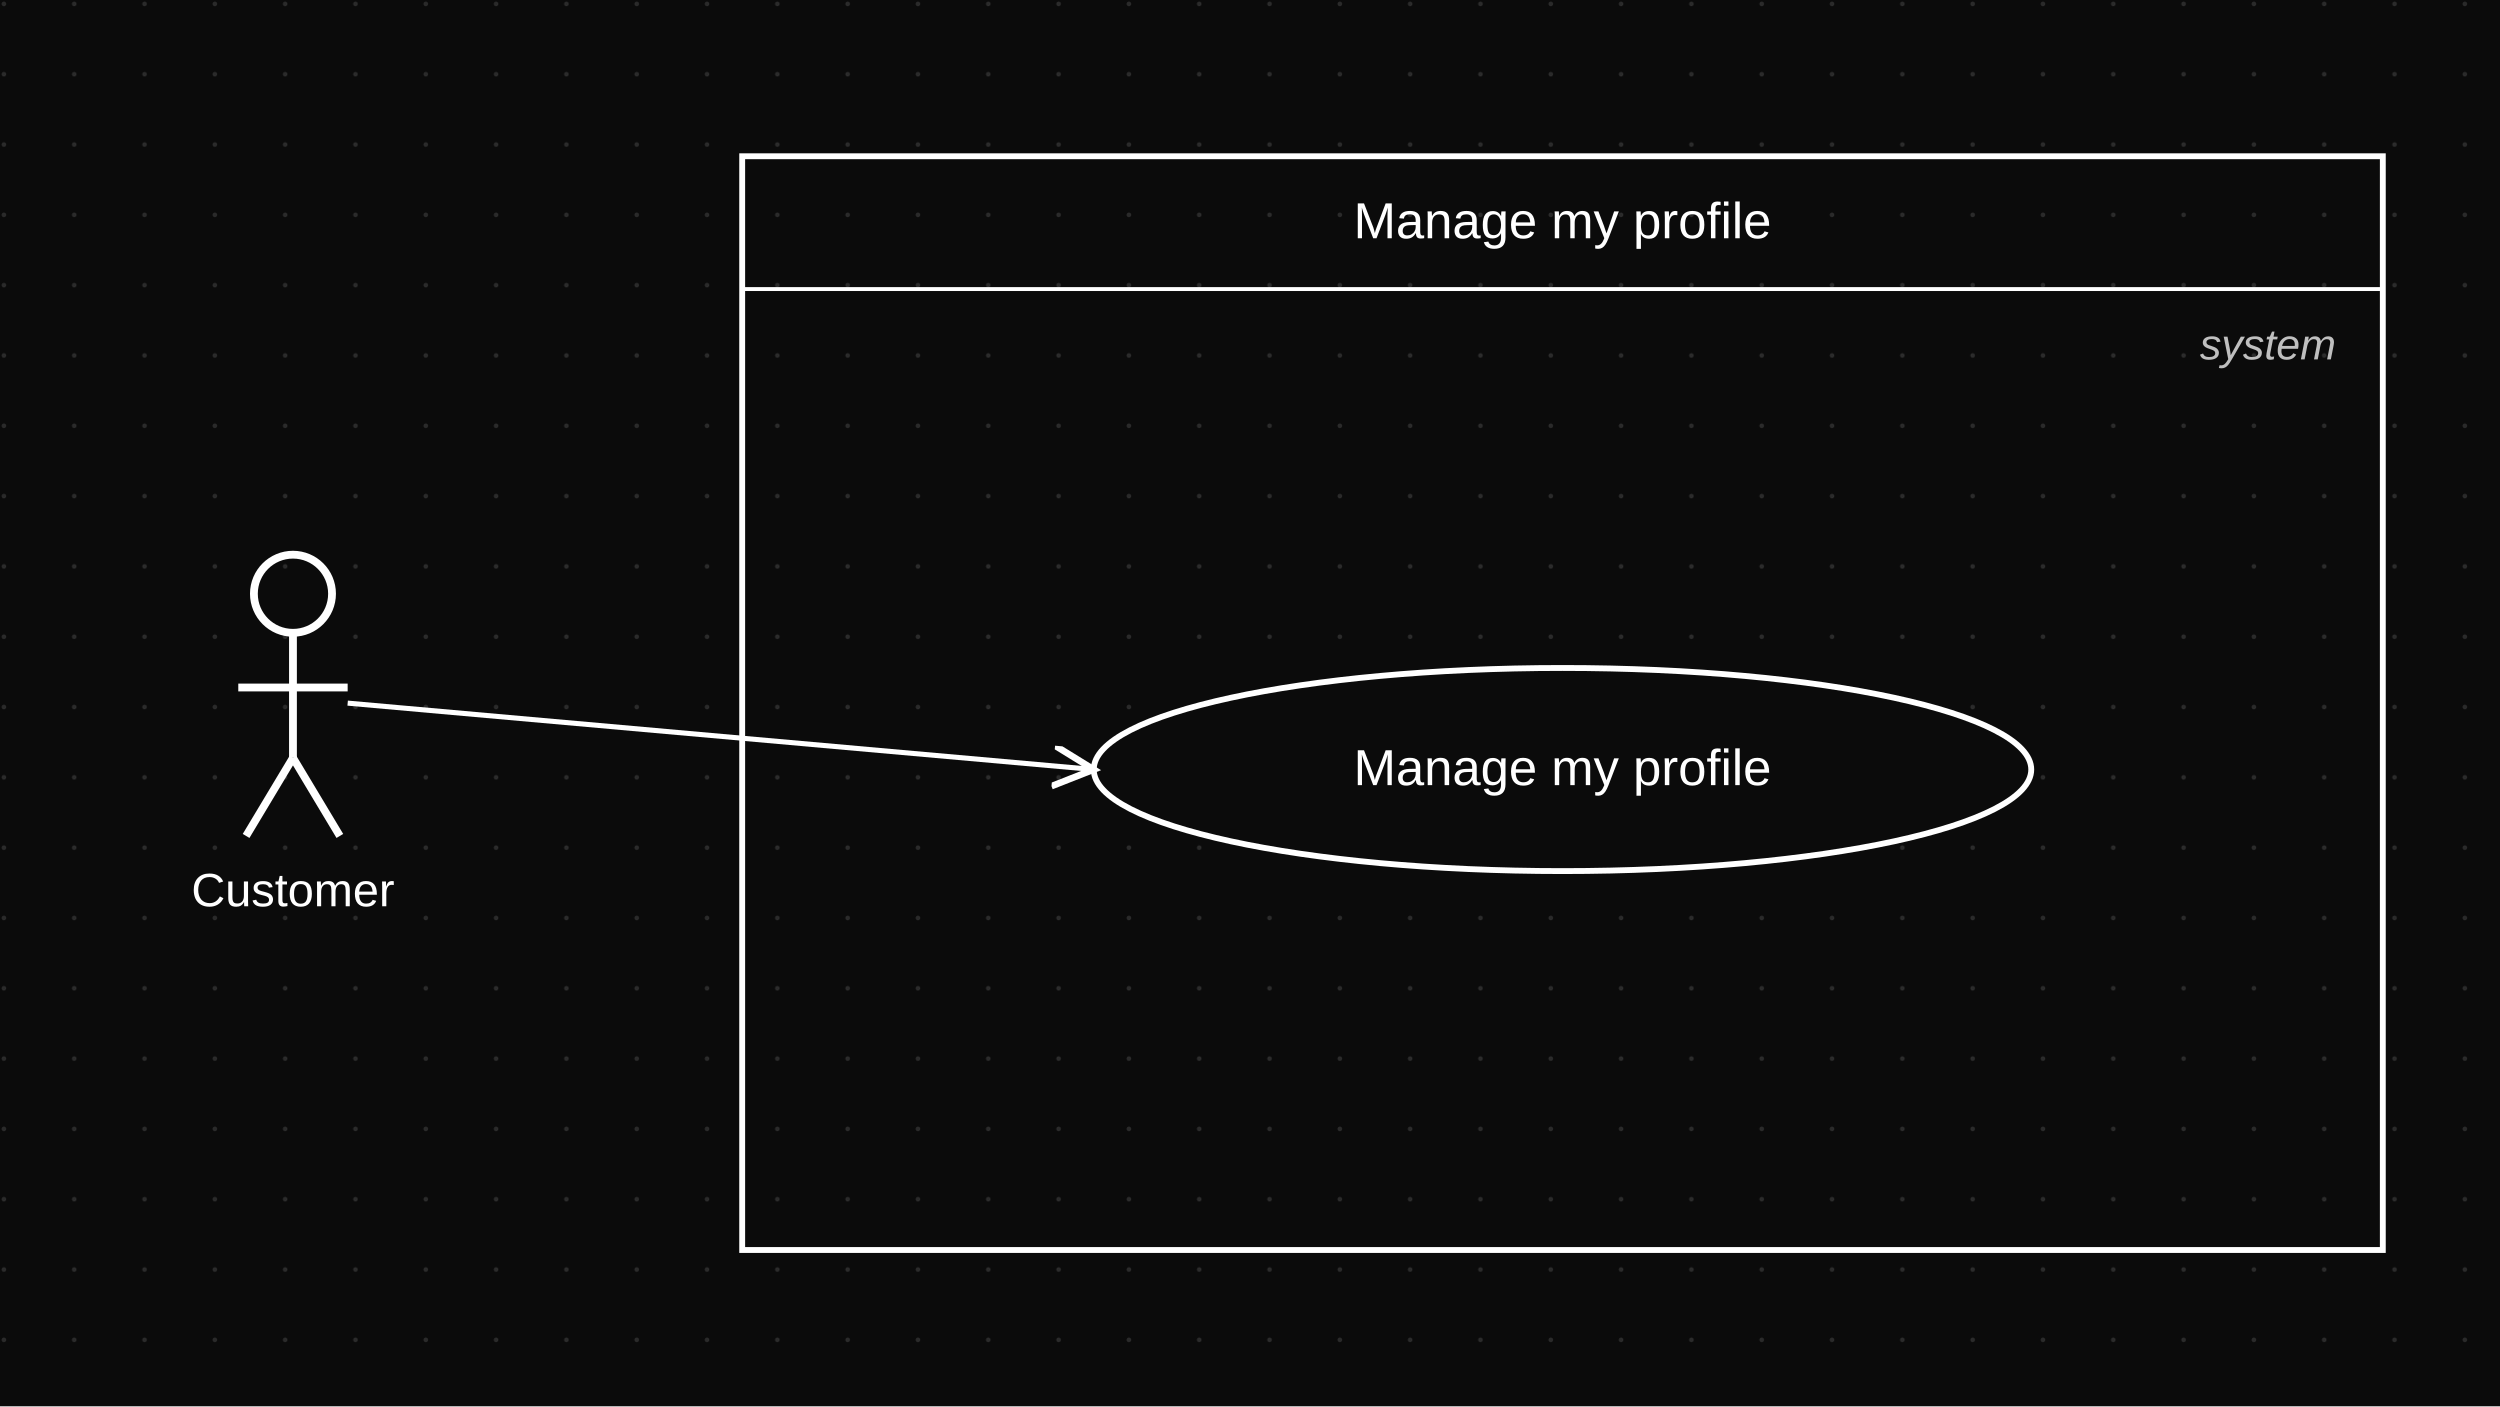
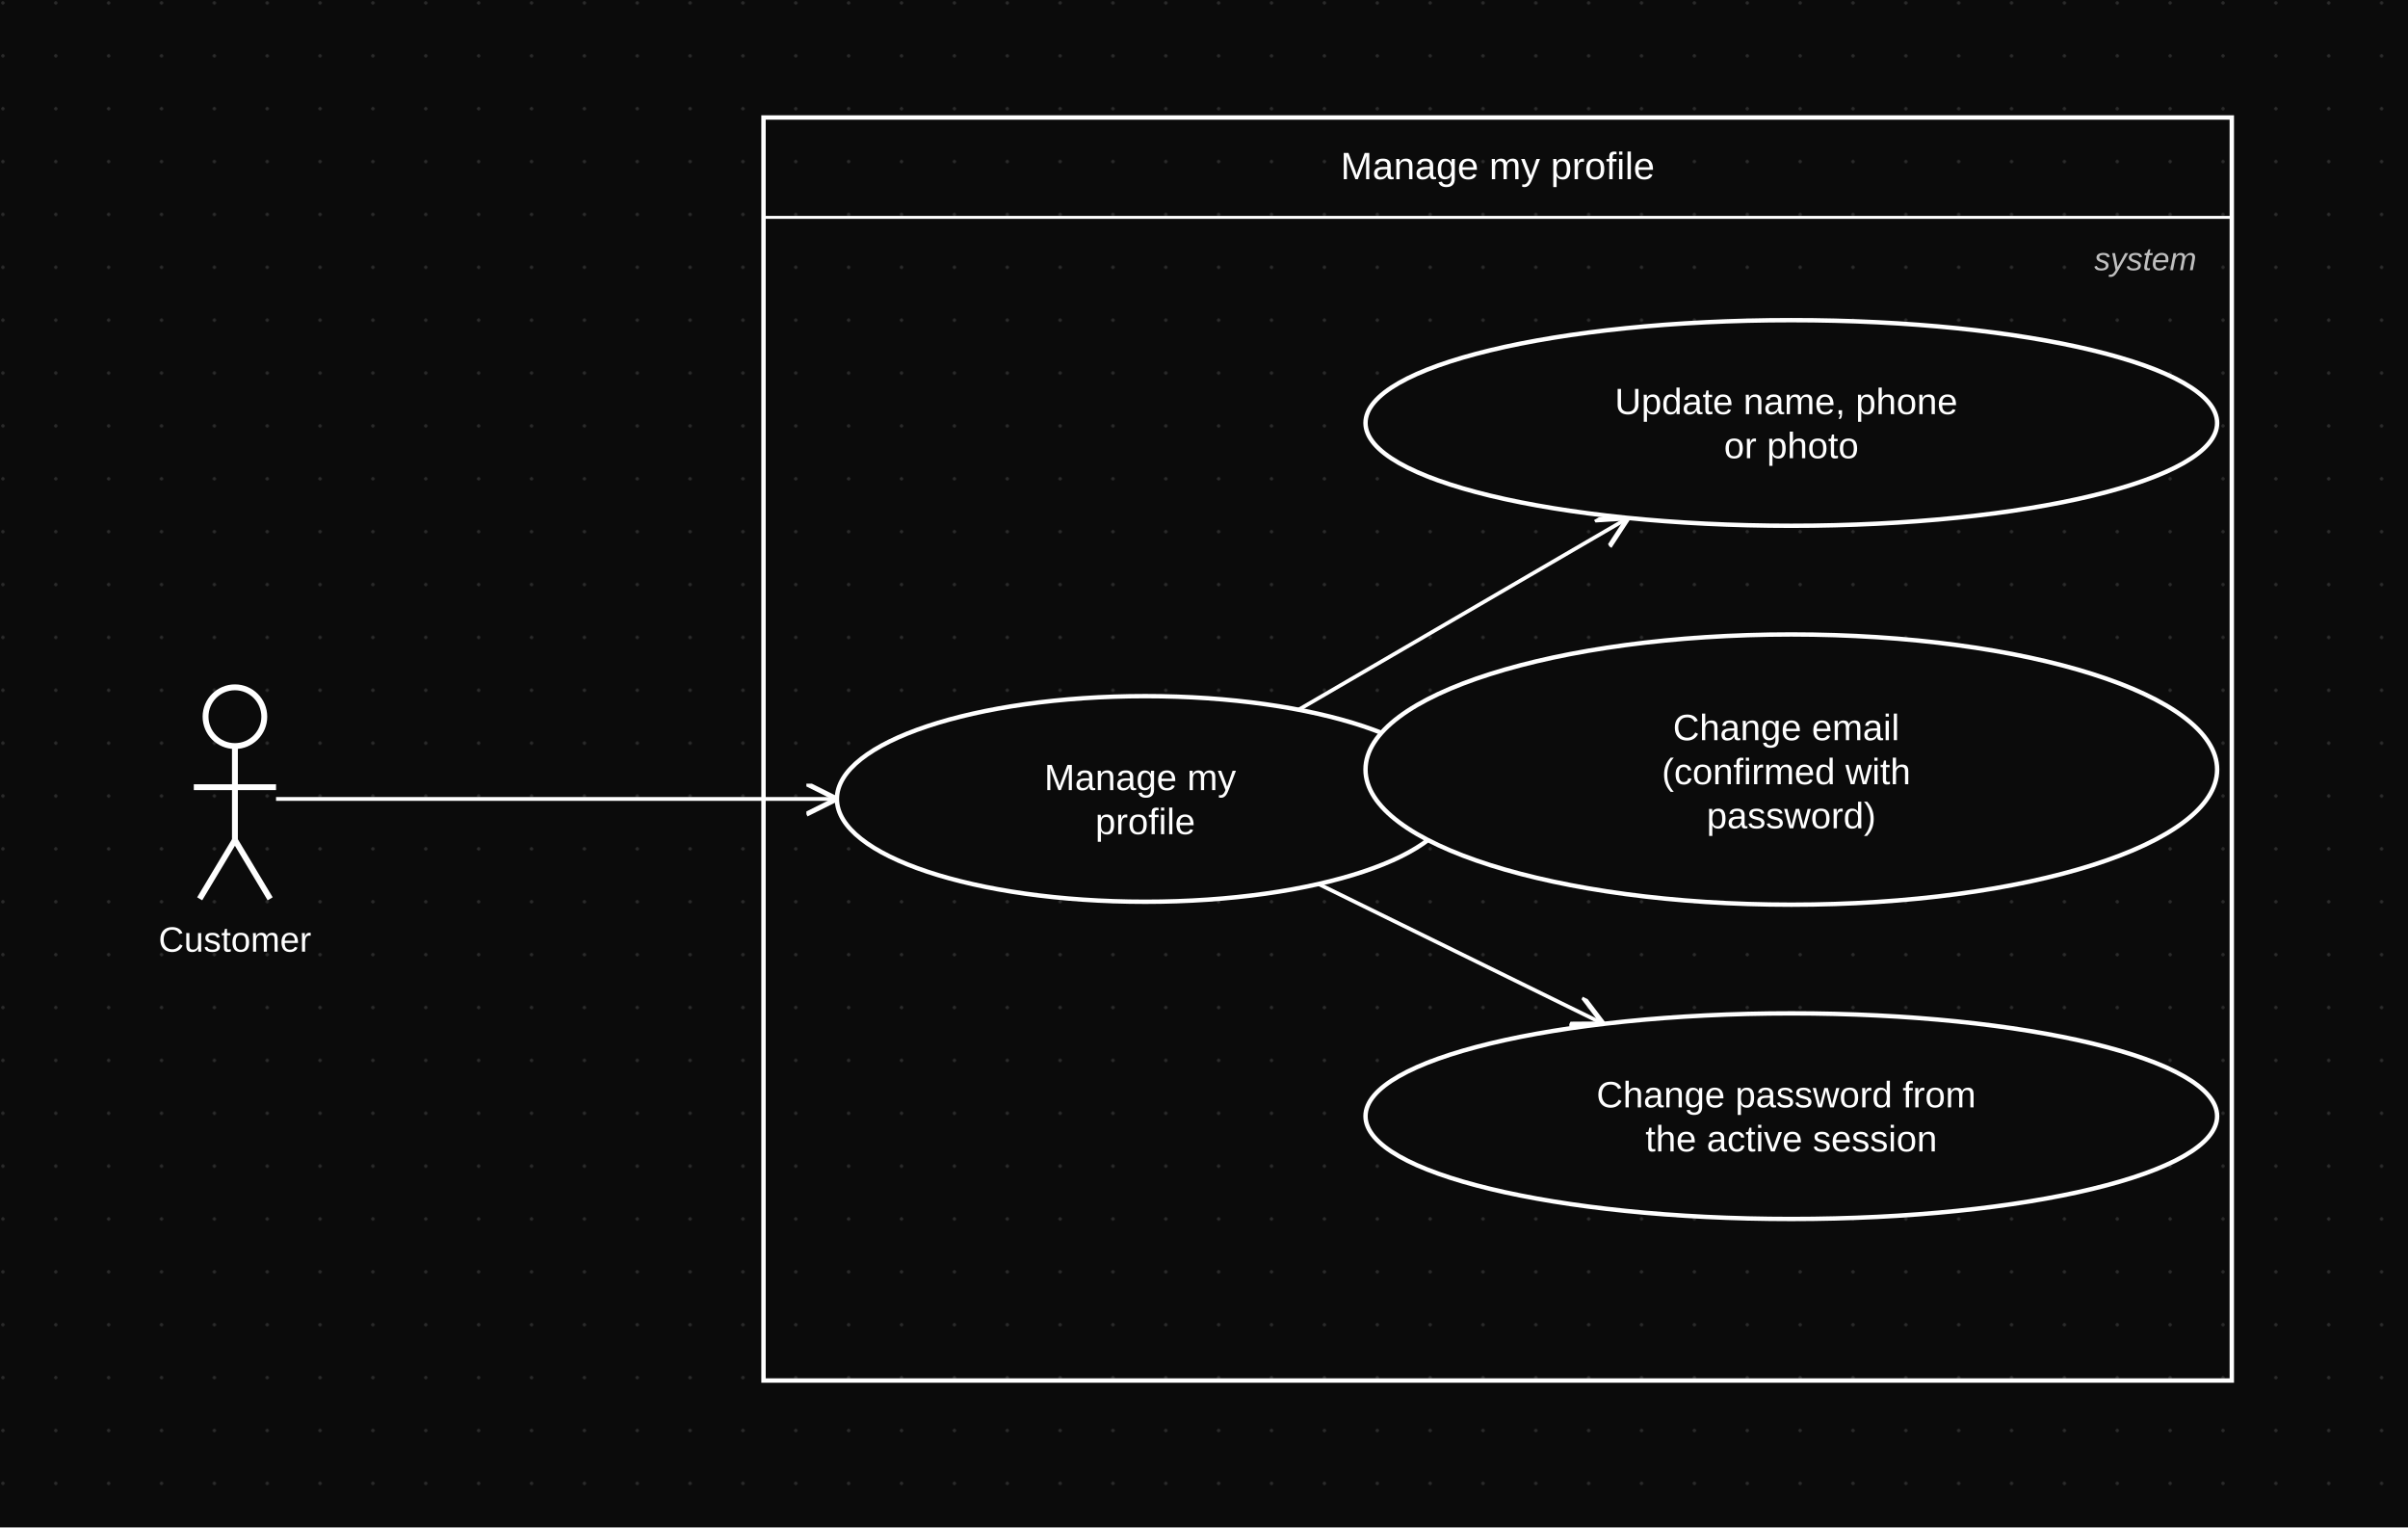
- <svg xmlns="http://www.w3.org/2000/svg" viewBox="0 0 640 360" font-family="Calibri, Arial, sans-serif">
+ <svg xmlns="http://www.w3.org/2000/svg" viewBox="0 0 820 520" font-family="Calibri, Arial, sans-serif">
  <defs>
    <pattern id="grid" width="18" height="18" patternUnits="userSpaceOnUse">
      <circle cx="1" cy="1" r="0.6" fill="#2a2a2a" />
    </pattern>
    <marker id="arrow" markerWidth="10" markerHeight="10" refX="8" refY="4" orient="auto">
      <path d="M0,0 L8,4 L0,8" fill="none" stroke="#ffffff" stroke-width="1.3" />
    </marker>
  </defs>
-   <rect x="0" y="0" width="640" height="360" fill="#0b0b0b" />
-   <rect x="0" y="0" width="640" height="360" fill="url(#grid)" />
-   <rect x="190" y="40" width="420" height="280" fill="none" stroke="#ffffff" stroke-width="1.5" />
-   <line x1="190" y1="74" x2="610" y2="74" stroke="#ffffff" stroke-width="1" />
-   <text x="400" y="61" fill="#ffffff" font-size="13" text-anchor="middle">
-     <tspan x="400" dy="0">Manage my profile</tspan>
+   <rect x="0" y="0" width="820" height="520" fill="#0b0b0b" />
+   <rect x="0" y="0" width="820" height="520" fill="url(#grid)" />
+   <rect x="260" y="40" width="500" height="430" fill="none" stroke="#ffffff" stroke-width="1.5" />
+   <line x1="260" y1="74" x2="760" y2="74" stroke="#ffffff" stroke-width="1" />
+   <text x="510" y="61" fill="#ffffff" font-size="13" text-anchor="middle">
+     <tspan x="510" dy="0">Manage my profile</tspan>
  </text>
-   <text x="598" y="92" fill="#bfbfbf" font-size="11" text-anchor="end" font-style="italic">system</text>
-   <ellipse cx="400" cy="197" rx="120" ry="26" fill="#0b0b0b" stroke="#ffffff" stroke-width="1.5" />
-   <text x="400" y="201" fill="#ffffff" font-size="13" text-anchor="middle">
-     <tspan x="400" dy="0">Manage my profile</tspan>
+   <text x="748" y="92" fill="#bfbfbf" font-size="11" text-anchor="end" font-style="italic">system</text>
+   <line x1="94" y1="272" x2="285" y2="272" stroke="#ffffff" stroke-width="1.3" marker-end="url(#arrow)" />
+   <line x1="442.197" y1="241.631" x2="554.436" y2="176.328" stroke="#ffffff" stroke-width="1.3" marker-end="url(#arrow)" />
+   <line x1="494.037" y1="267.271" x2="466.466" y2="268.524" stroke="#ffffff" stroke-width="1.3" marker-end="url(#arrow)" />
+   <line x1="448.984" y1="300.956" x2="546.02" y2="348.591" stroke="#ffffff" stroke-width="1.3" marker-end="url(#arrow)" />
+   <ellipse cx="390" cy="272" rx="105" ry="35" fill="#0b0b0b" stroke="#ffffff" stroke-width="1.5" />
+   <text x="390" y="276" fill="#ffffff" font-size="12.5" text-anchor="middle">
+     <tspan x="390" dy="-7">Manage my</tspan>
+     <tspan x="390" dy="15">profile</tspan>
  </text>
-   <circle cx="75" cy="152" r="10" fill="none" stroke="#ffffff" stroke-width="2" />
-   <line x1="75" y1="162" x2="75" y2="194" stroke="#ffffff" stroke-width="2" />
-   <line x1="61" y1="176" x2="89" y2="176" stroke="#ffffff" stroke-width="2" />
-   <line x1="75" y1="194" x2="63" y2="214" stroke="#ffffff" stroke-width="2" />
-   <line x1="75" y1="194" x2="87" y2="214" stroke="#ffffff" stroke-width="2" />
-   <text x="75" y="232" fill="#ffffff" font-size="12" text-anchor="middle">Customer</text>
-   <line x1="89" y1="180" x2="280" y2="197" stroke="#ffffff" stroke-width="1.3" marker-end="url(#arrow)" />
+   <ellipse cx="610" cy="144" rx="145" ry="35" fill="#0b0b0b" stroke="#ffffff" stroke-width="1.5" />
+   <text x="610" y="148" fill="#ffffff" font-size="12.5" text-anchor="middle">
+     <tspan x="610" dy="-7">Update name, phone</tspan>
+     <tspan x="610" dy="15">or photo</tspan>
+   </text>
+   <ellipse cx="610" cy="262" rx="145" ry="46" fill="#0b0b0b" stroke="#ffffff" stroke-width="1.5" />
+   <text x="610" y="266" fill="#ffffff" font-size="12.5" text-anchor="middle">
+     <tspan x="610" dy="-14">Change email</tspan>
+     <tspan x="610" dy="15">(confirmed with</tspan>
+     <tspan x="610" dy="15">password)</tspan>
+   </text>
+   <ellipse cx="610" cy="380" rx="145" ry="35" fill="#0b0b0b" stroke="#ffffff" stroke-width="1.5" />
+   <text x="610" y="384" fill="#ffffff" font-size="12.5" text-anchor="middle">
+     <tspan x="610" dy="-7">Change password from</tspan>
+     <tspan x="610" dy="15">the active session</tspan>
+   </text>
+   <circle cx="80" cy="244" r="10" fill="none" stroke="#ffffff" stroke-width="2" />
+   <line x1="80" y1="254" x2="80" y2="286" stroke="#ffffff" stroke-width="2" />
+   <line x1="66" y1="268" x2="94" y2="268" stroke="#ffffff" stroke-width="2" />
+   <line x1="80" y1="286" x2="68" y2="306" stroke="#ffffff" stroke-width="2" />
+   <line x1="80" y1="286" x2="92" y2="306" stroke="#ffffff" stroke-width="2" />
+   <text x="80" y="324" fill="#ffffff" font-size="12" text-anchor="middle">Customer</text>
</svg>
